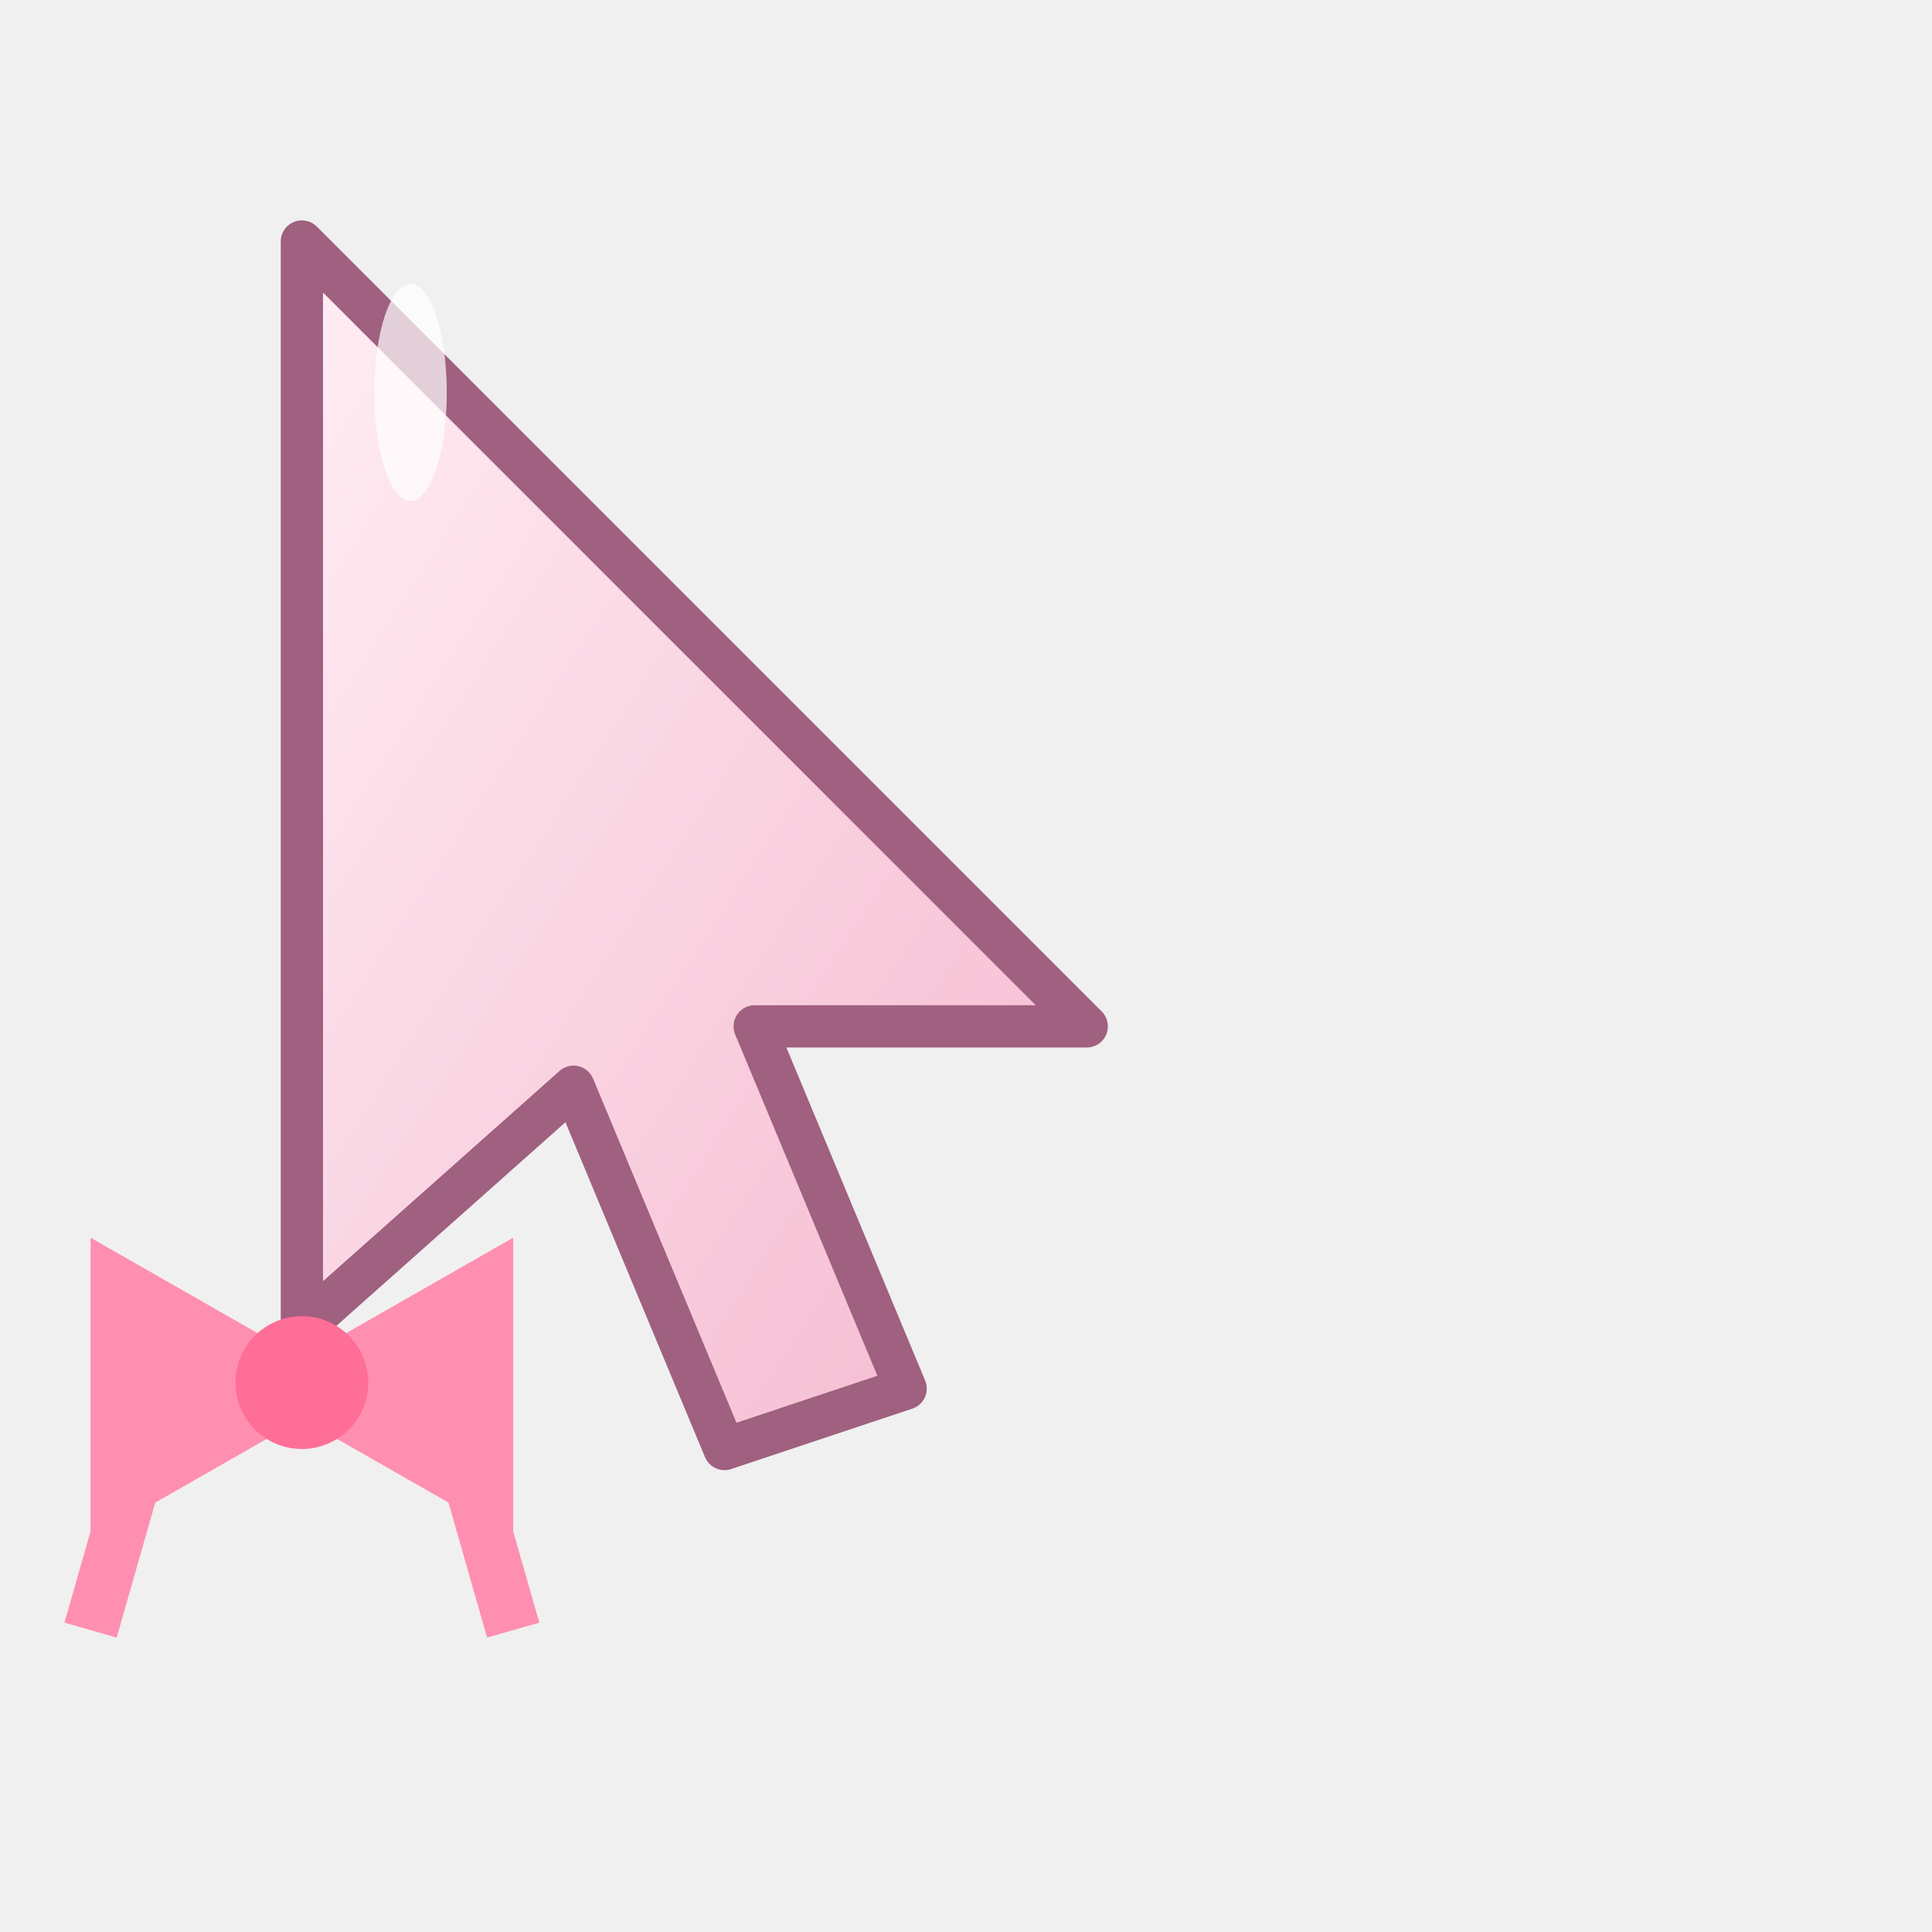
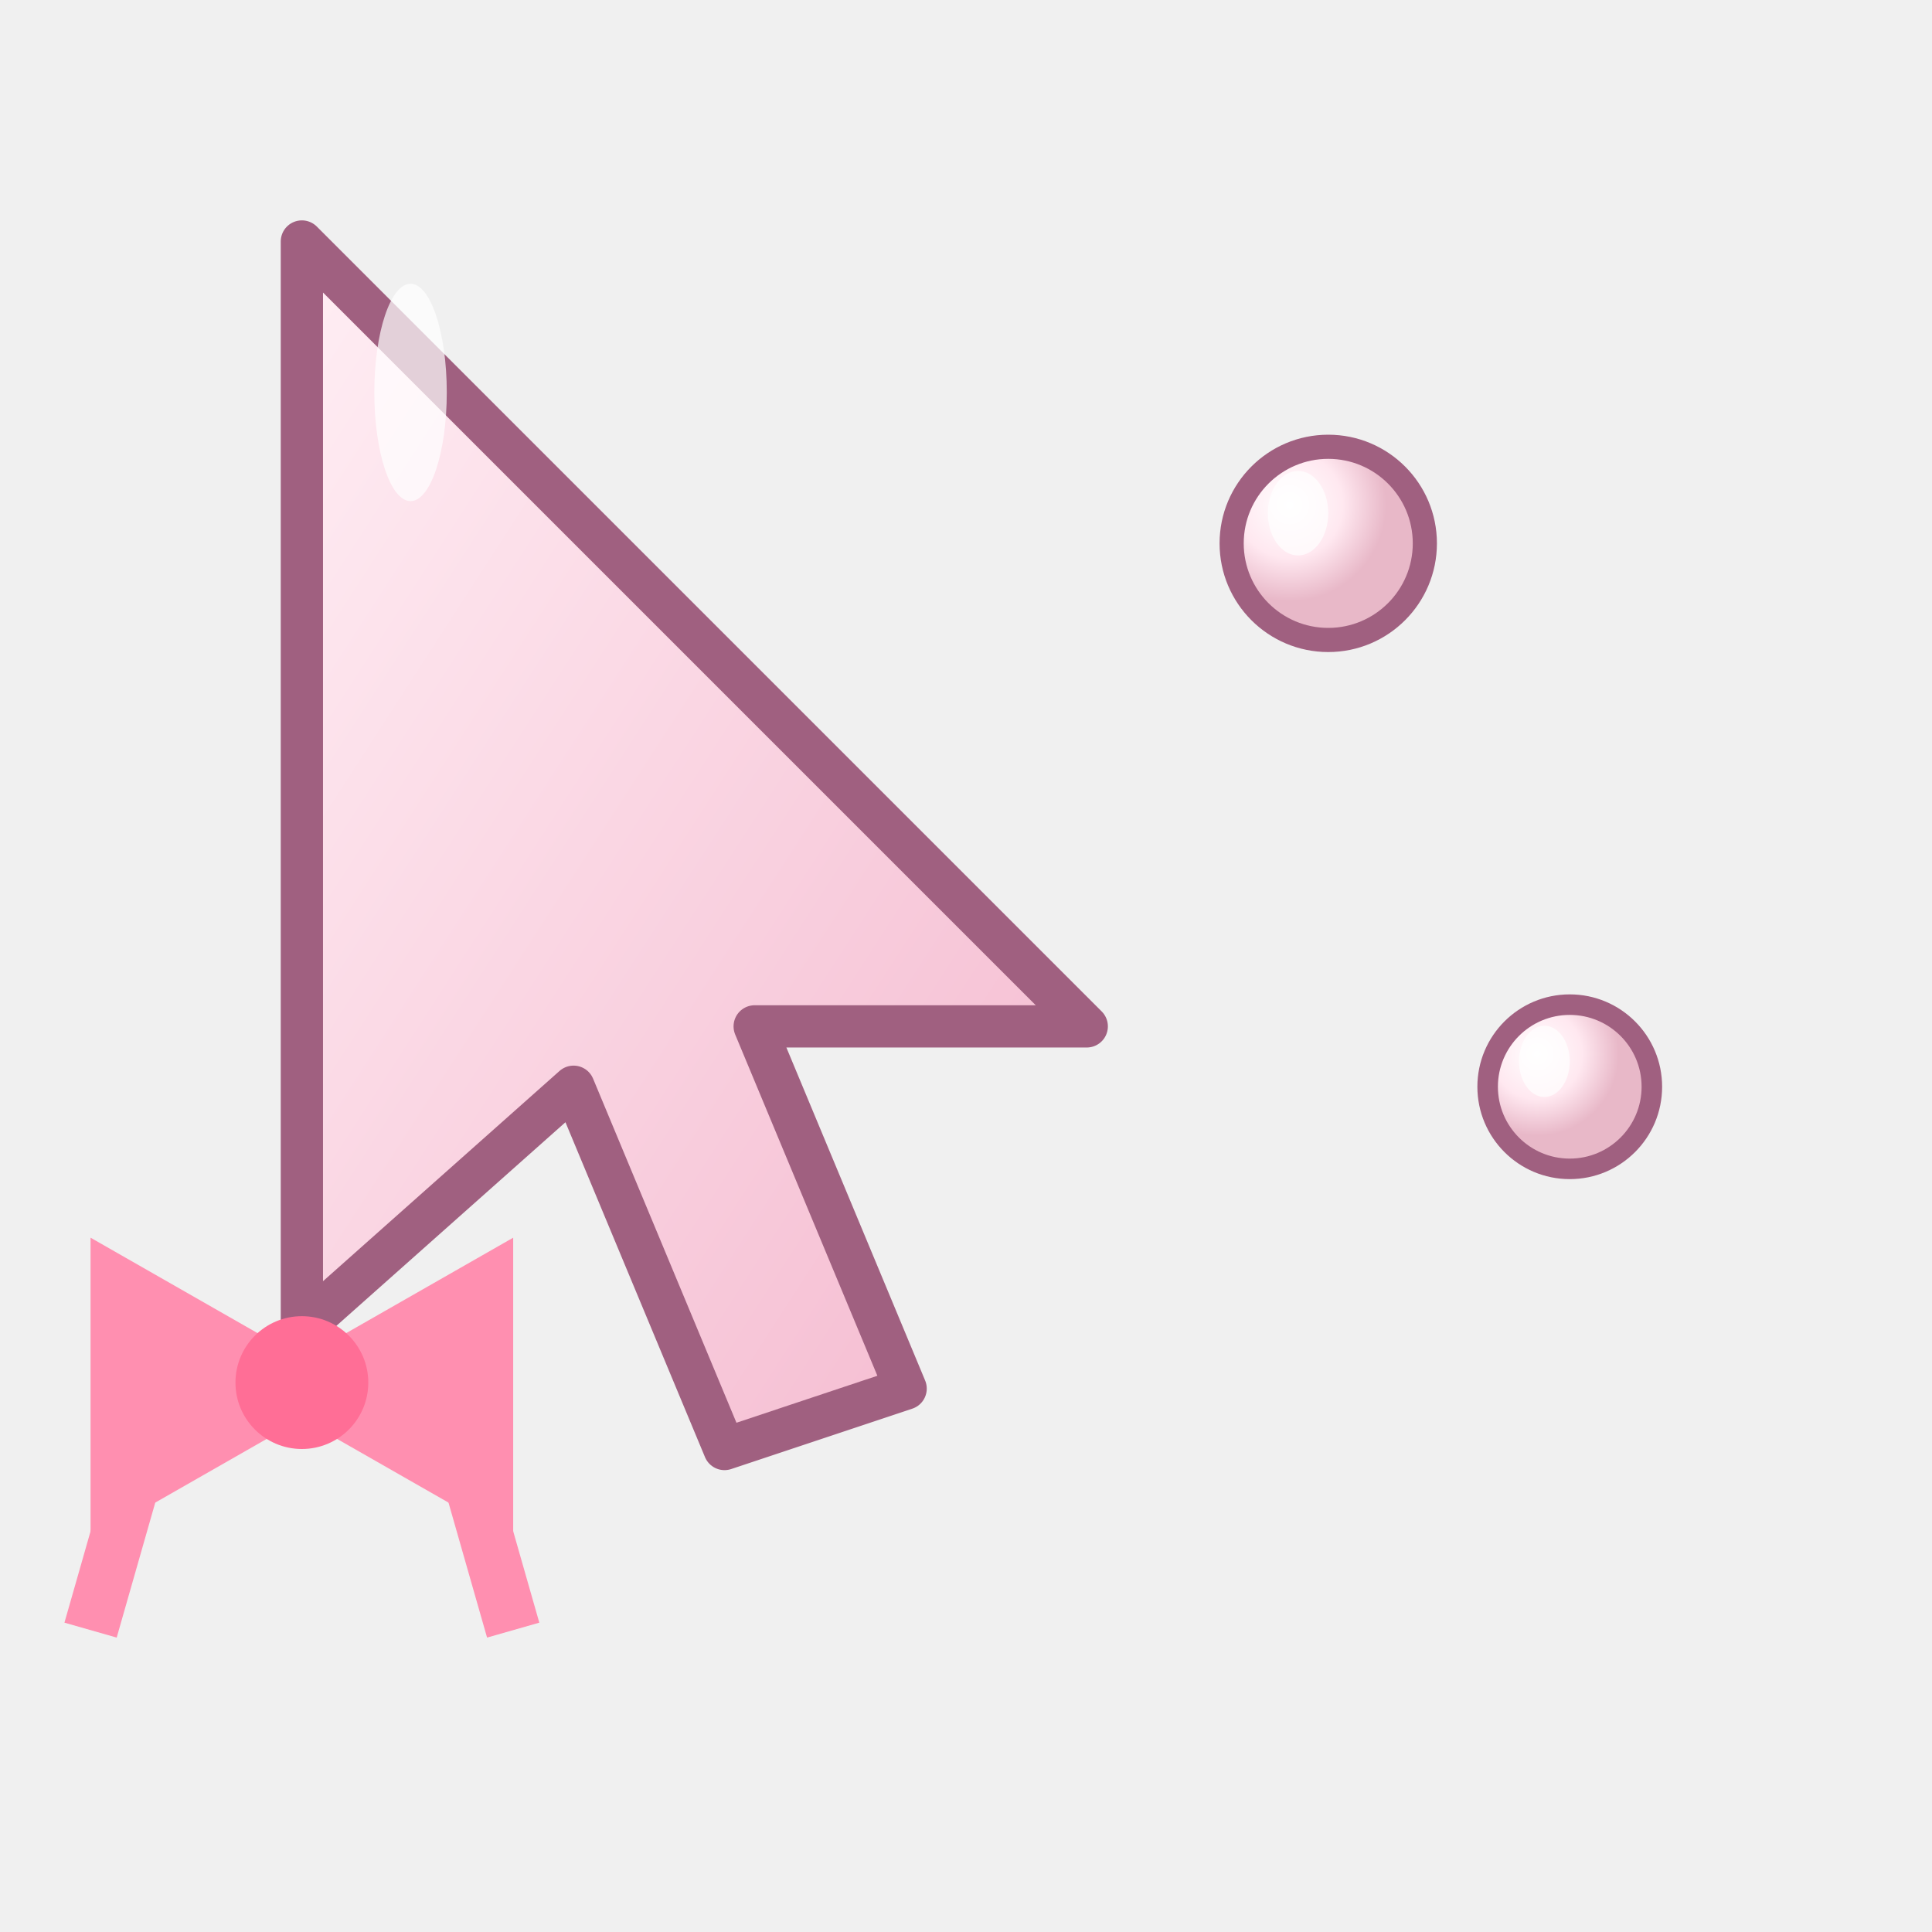
<svg xmlns="http://www.w3.org/2000/svg" viewBox="0 0 32 32" width="32" height="32">
  <defs>
    <linearGradient id="coq_pt" x1="0%" y1="0%" x2="100%" y2="100%">
      <stop offset="0%" stop-color="#FFEEF4" />
      <stop offset="100%" stop-color="#F4B8CE" />
    </linearGradient>
+     <radialGradient id="coq_prl" cx="30%" cy="30%" r="50%">
+       <stop offset="0%" stop-color="#FFFFFF" />
+       <stop offset="55%" stop-color="#FFE8F0" />
+       <stop offset="100%" stop-color="#E8B8C8" />
+     </radialGradient>
  </defs>
  <path d="M5,4 L5,22 L9.5,18 L12,24 L15,23 L12.5,17 L18,17 Z" fill="url(#coq_pt)" stroke="#A06080" stroke-width="0.7" stroke-linejoin="round" />
  <ellipse cx="6.8" cy="6.5" rx="0.6" ry="1.8" fill="#FFFFFF" opacity="0.7" />
  <g transform="translate(5 22.5)">
    <path d="M 0 0 L -3.5 -2 L -3.5 3 L 0 1 Z" fill="#FF8FB0" />
    <path d="M 0 0 L 3.5 -2 L 3.5 3 L 0 1 Z" fill="#FF8FB0" />
    <circle cx="0" cy="0.4" r="1.1" fill="#FF6E96" />
-     <path d="M -2.5 1 L -3.5 4.5" stroke="#FF8FB0" stroke-width="0.9" fill="none" />
-     <path d="M 2.5 1 L 3.5 4.5" stroke="#FF8FB0" stroke-width="0.9" fill="none" />
+     <g>
+       <animateTransform attributeName="transform" type="rotate" values="0 0 0.4; -8 0 0.4; 0 0 0.4; 8 0 0.4; 0 0 0.4" dur="0.5s" begin="0s" repeatCount="indefinite" additive="sum" />
+       <path d="M -2.5 1 L -3.5 4.5" stroke="#FF8FB0" stroke-width="0.9" fill="none" />
+     </g>
+     <g>
+       <animateTransform attributeName="transform" type="rotate" values="0 0 0.4; 8 0 0.4; 0 0 0.4; -8 0 0.4; 0 0 0.4" dur="0.5s" begin="0s" repeatCount="indefinite" additive="sum" />
+       <path d="M 2.5 1 L 3.5 4.5" stroke="#FF8FB0" stroke-width="0.9" fill="none" />
+     </g>
+   </g>
+   <g transform="translate(22 9)">
+     <g>
+       <animateTransform attributeName="transform" type="translate" values="0 0; 0.3 -1.4; 0 0" dur="0.9s" begin="0.15s" repeatCount="indefinite" additive="sum" />
+       <circle cx="0" cy="0" r="1.60" fill="url(#coq_prl)" stroke="#A06080" stroke-width="0.40" />
+       <ellipse cx="-0.50" cy="-0.50" rx="0.50" ry="0.70" fill="#FFFFFF" opacity="0.7" />
+     </g>
+   </g>
+   <g transform="translate(26 18)">
+     <g>
+       <animateTransform attributeName="transform" type="translate" values="0 0; 0.3 -1.4; 0 0" dur="0.9s" begin="0.3s" repeatCount="indefinite" additive="sum" />
+       <circle cx="0" cy="0" r="1.36" fill="url(#coq_prl)" stroke="#A06080" stroke-width="0.34" />
+       <ellipse cx="-0.42" cy="-0.42" rx="0.42" ry="0.59" fill="#FFFFFF" opacity="0.7" />
+     </g>
  </g>
</svg>
